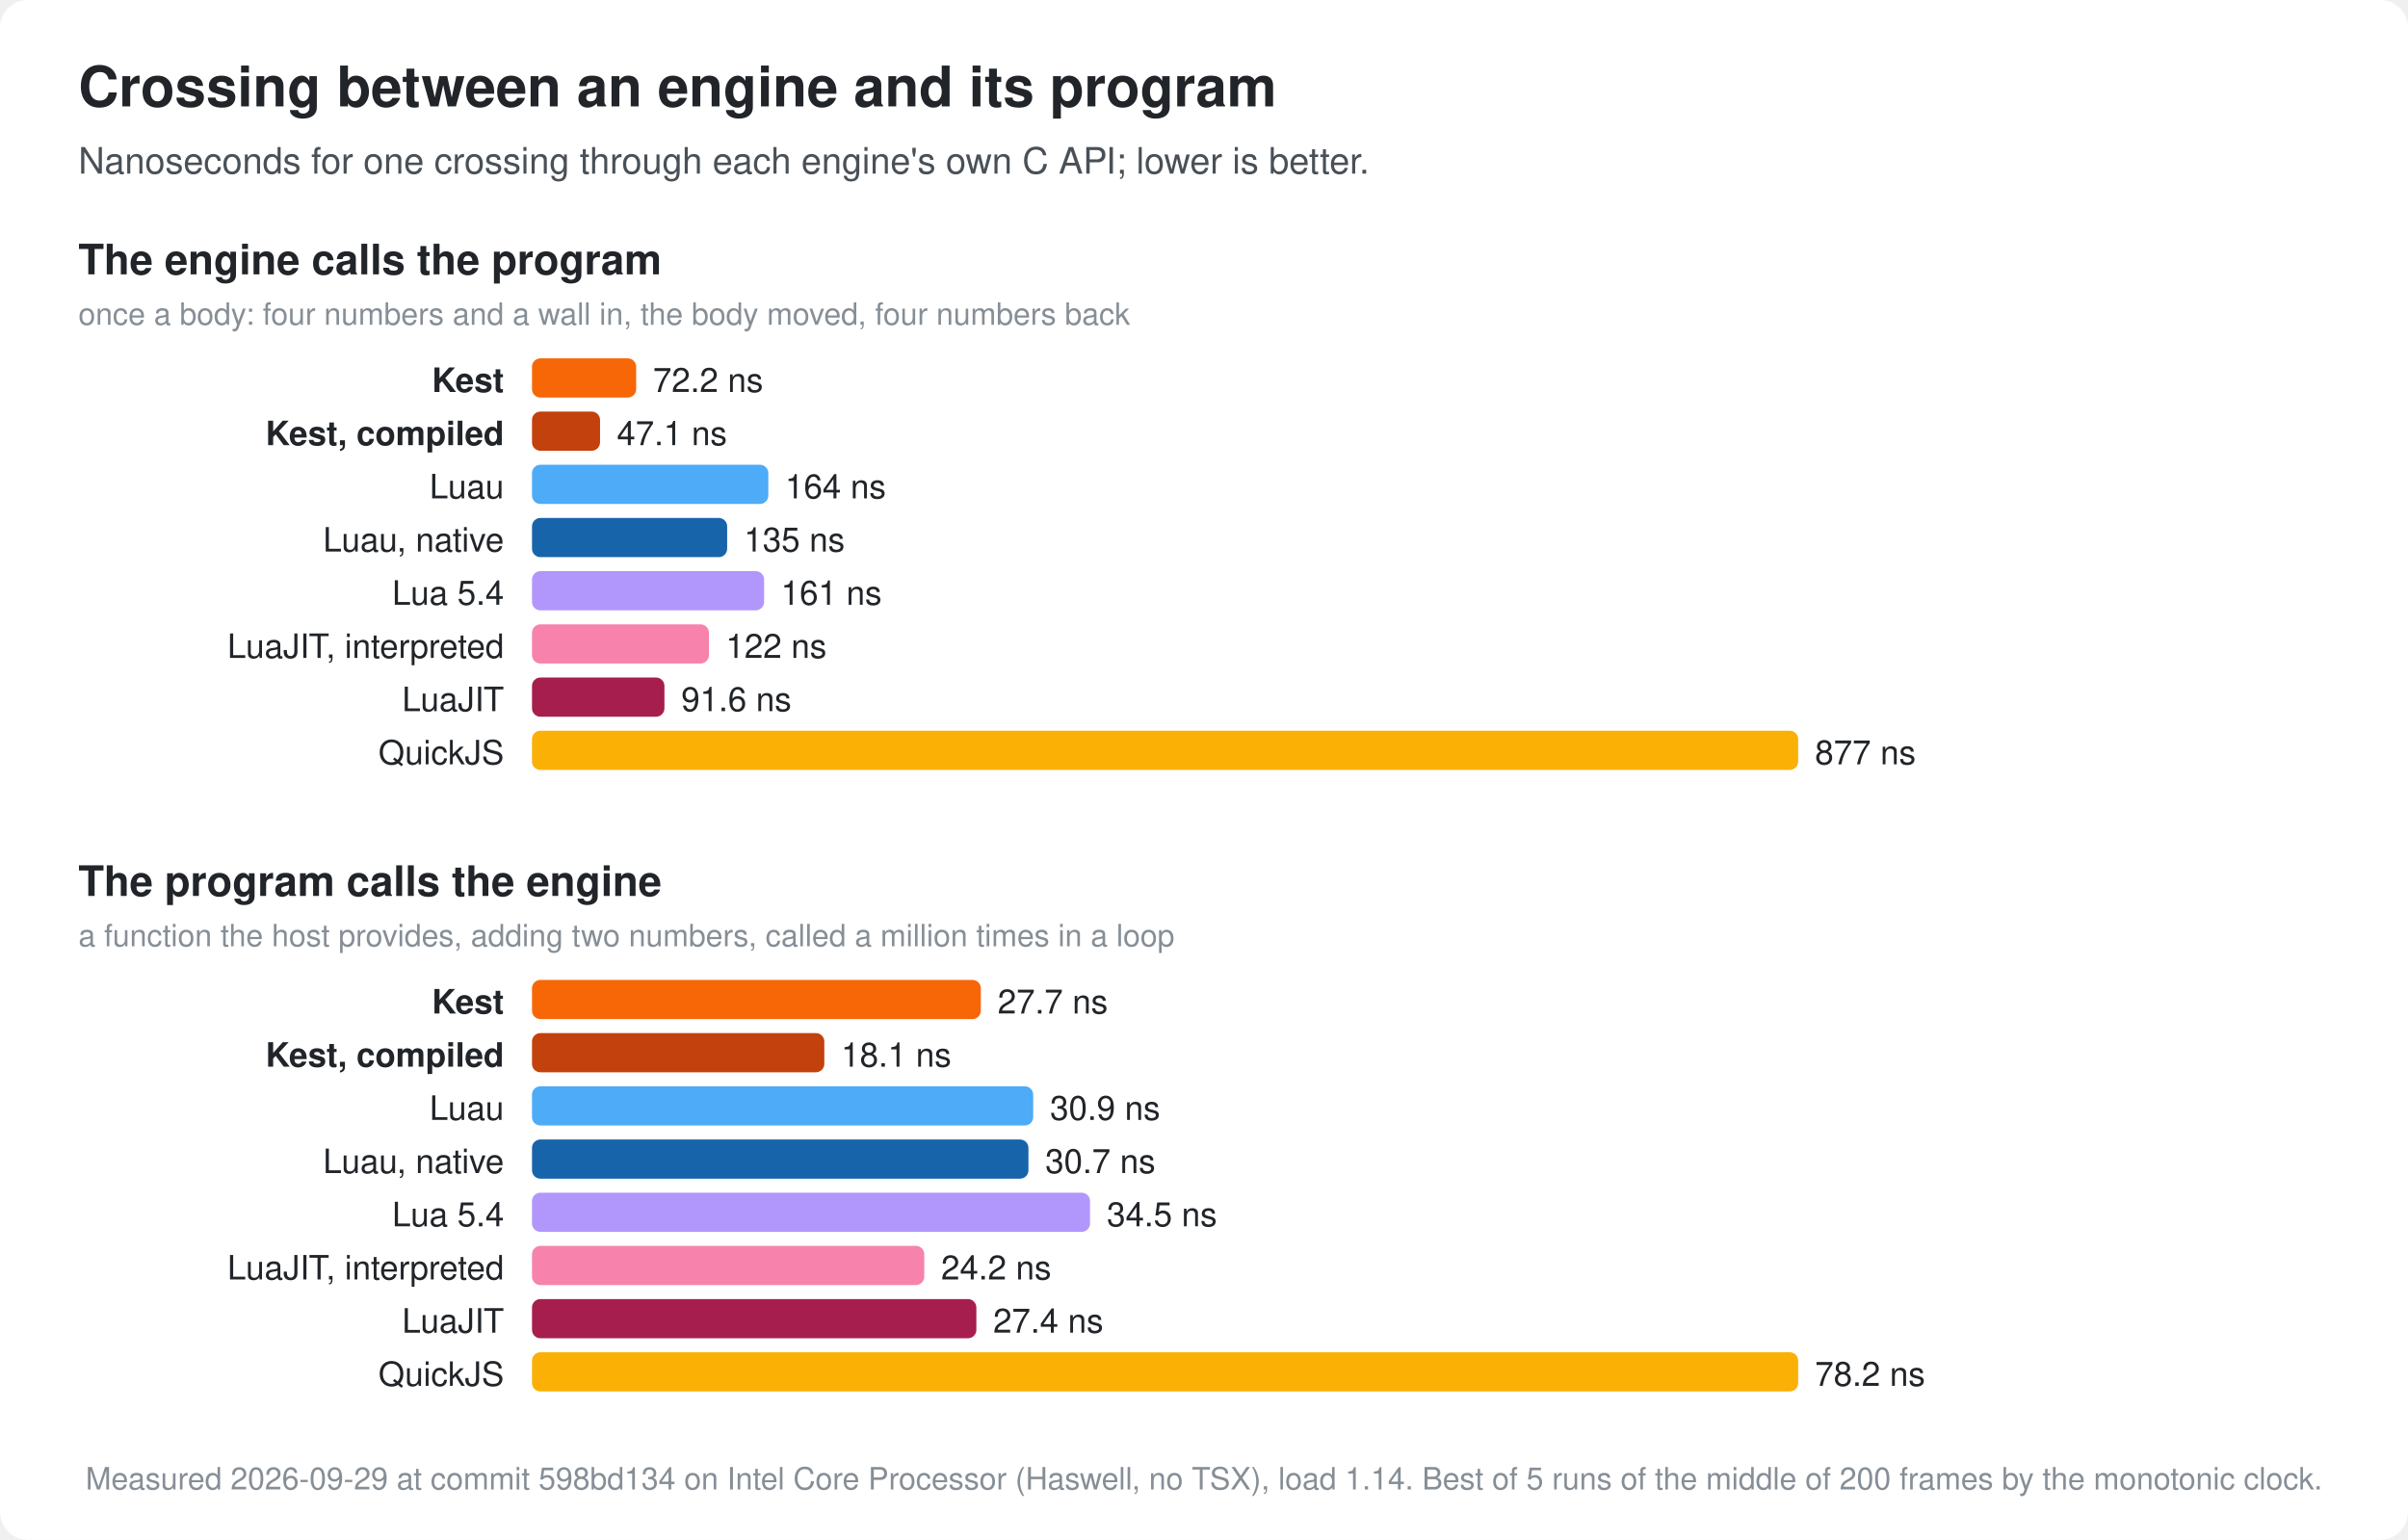
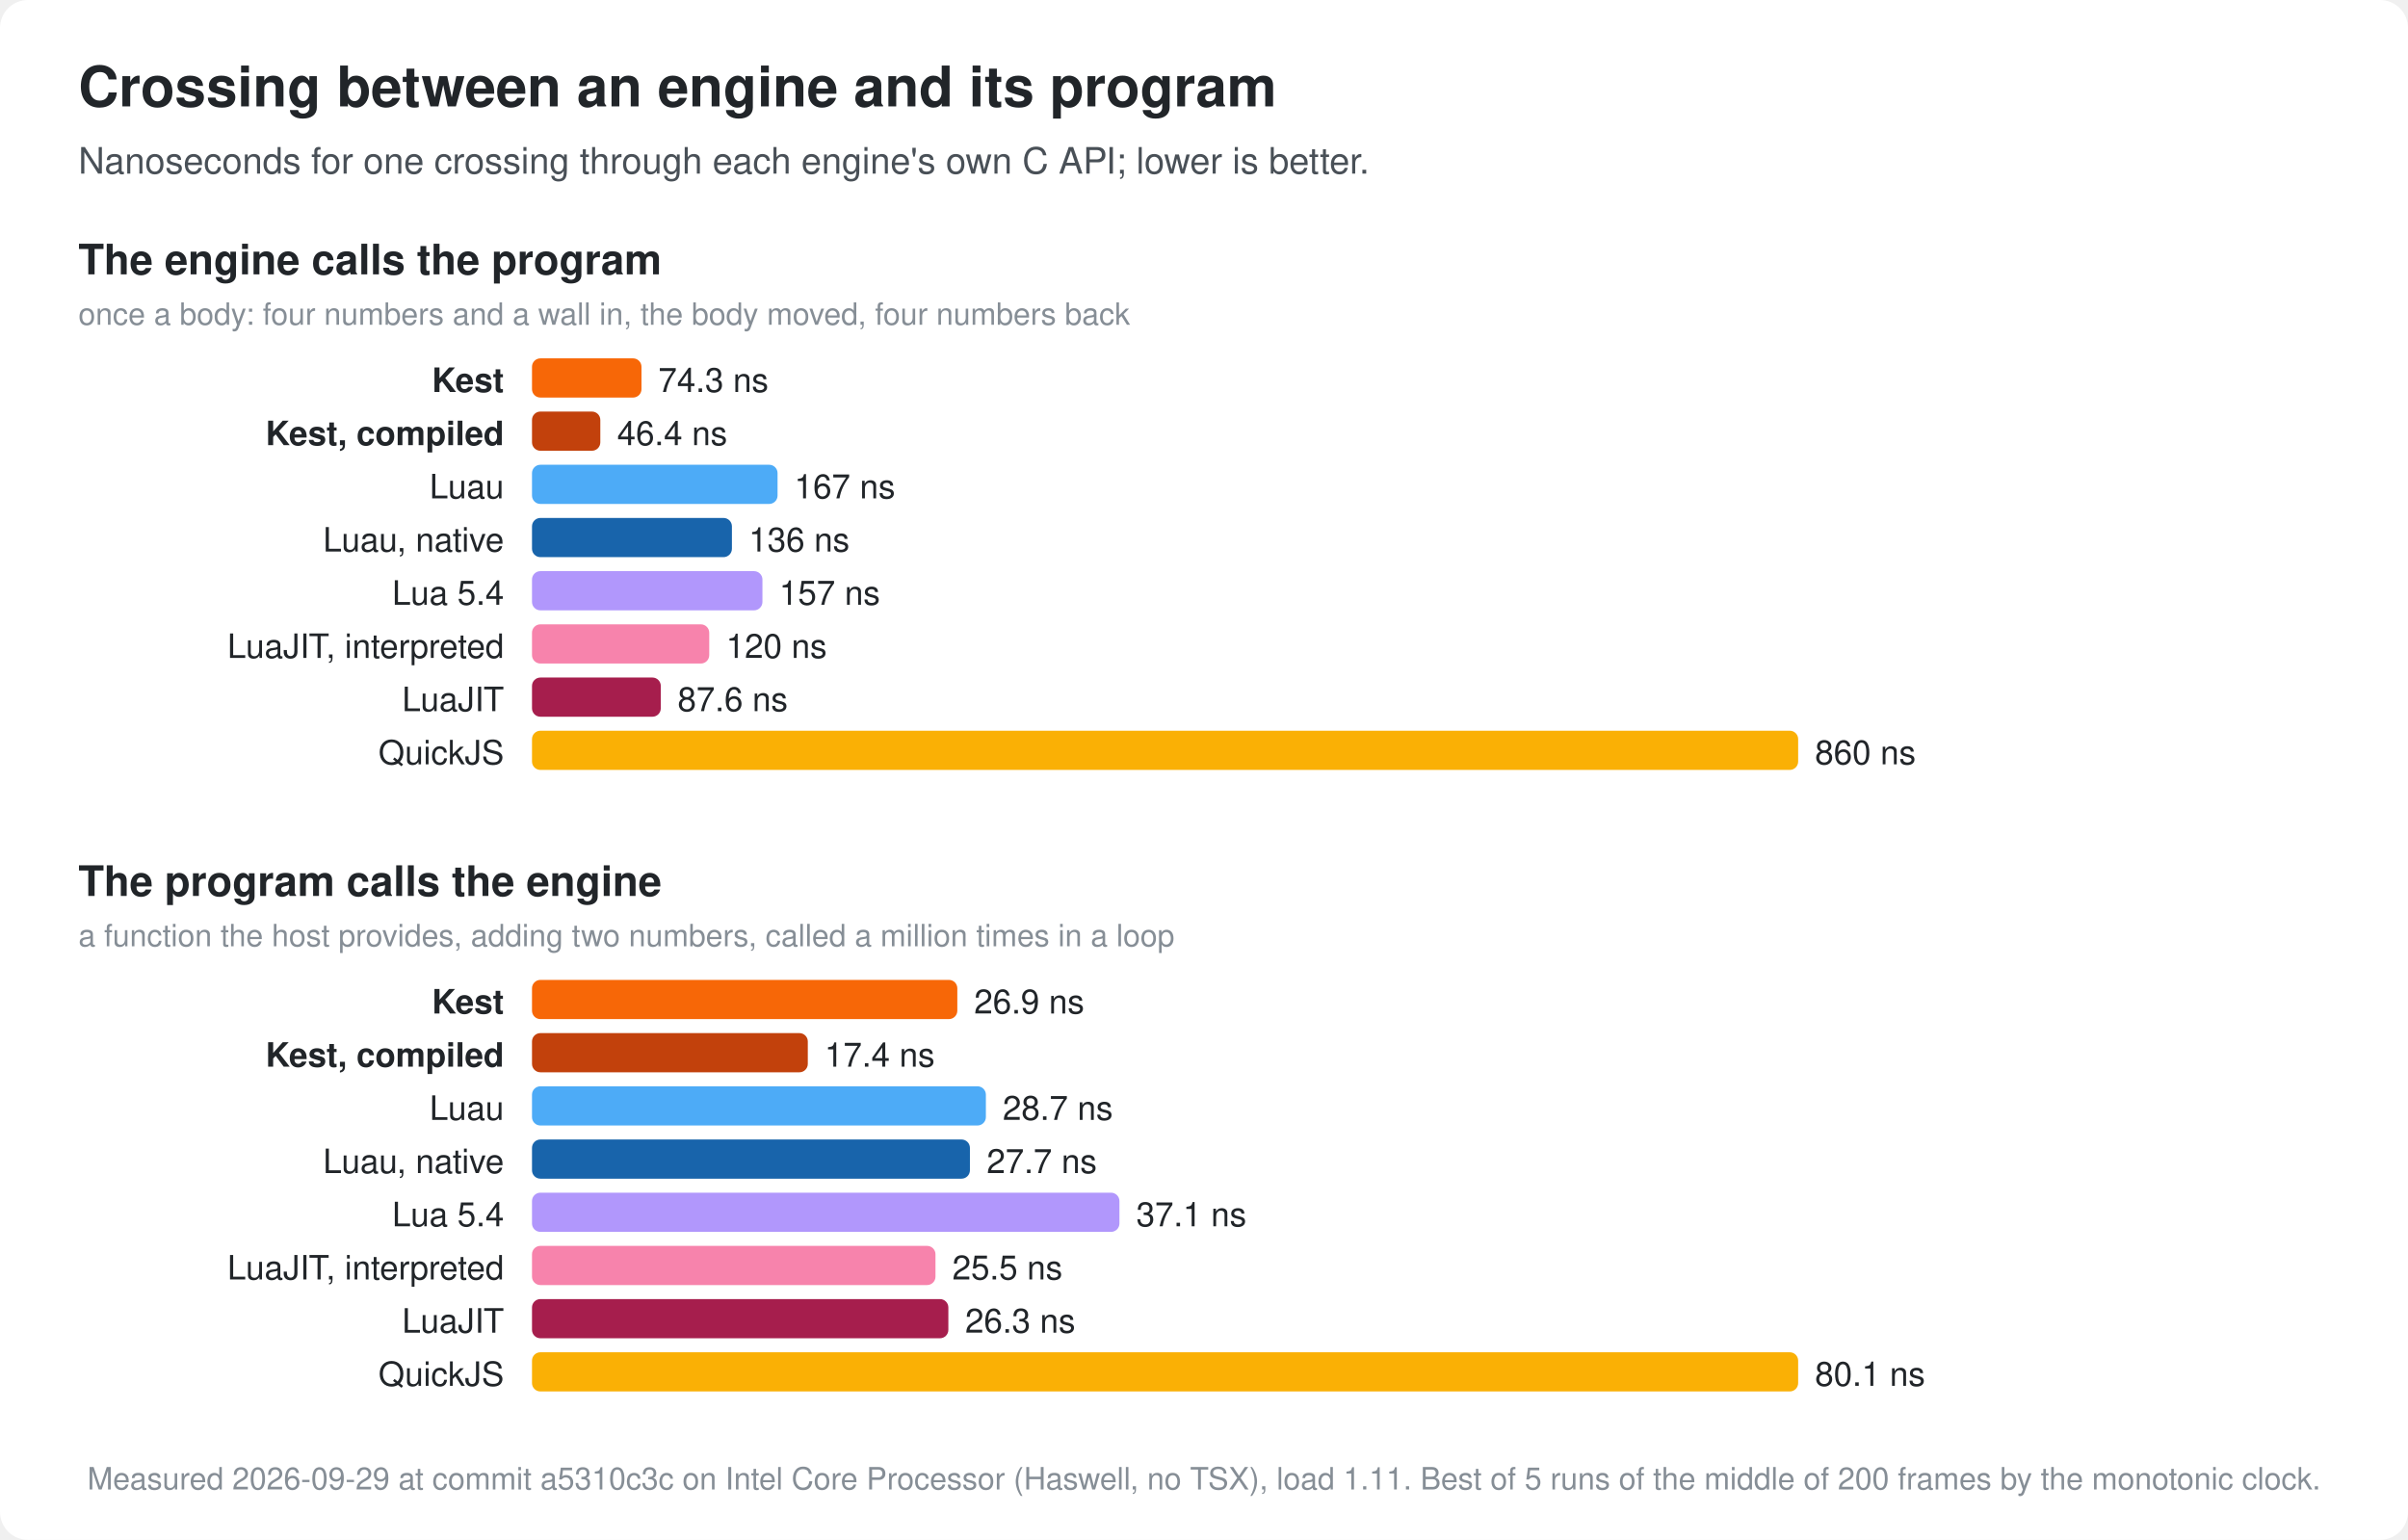
<svg xmlns="http://www.w3.org/2000/svg" width="860" height="550" viewBox="0 0 860 550">
  <rect width="100%" height="100%" rx="10" fill="#ffffff" />
  <text x="28.0" y="38.0" font-family="-apple-system,Segoe UI,Helvetica,Arial,sans-serif" font-size="20" font-weight="bold" fill="#212529" text-anchor="start">Crossing between an engine and its program</text>
  <text x="28.0" y="62.0" font-family="-apple-system,Segoe UI,Helvetica,Arial,sans-serif" font-size="13" font-weight="normal" fill="#495057" text-anchor="start">Nanoseconds for one crossing through each engine's own C API; lower is better.</text>
  <text x="28.0" y="98.0" font-family="-apple-system,Segoe UI,Helvetica,Arial,sans-serif" font-size="15" font-weight="bold" fill="#212529" text-anchor="start">The engine calls the program</text>
  <text x="28.0" y="116.0" font-family="-apple-system,Segoe UI,Helvetica,Arial,sans-serif" font-size="11" font-weight="normal" fill="#868e96" text-anchor="start">once a body: four numbers and a wall in, the body moved, four numbers back</text>
  <text x="180.0" y="140.0" font-family="-apple-system,Segoe UI,Helvetica,Arial,sans-serif" font-size="12" font-weight="bold" fill="#212529" text-anchor="end">Kest</text>
-   <rect x="190" y="128.0" width="37.2" height="14" rx="3" fill="#f76707" />
-   <text x="233.2" y="140.0" font-family="-apple-system,Segoe UI,Helvetica,Arial,sans-serif" font-size="12" font-weight="normal" fill="#212529" text-anchor="start">72.2 ns</text>
+   <rect x="190" y="128.0" width="39.1" height="14" rx="3" fill="#f76707" />
+   <text x="235.1" y="140.0" font-family="-apple-system,Segoe UI,Helvetica,Arial,sans-serif" font-size="12" font-weight="normal" fill="#212529" text-anchor="start">74.3 ns</text>
  <text x="180.0" y="159.0" font-family="-apple-system,Segoe UI,Helvetica,Arial,sans-serif" font-size="12" font-weight="bold" fill="#212529" text-anchor="end">Kest, compiled</text>
-   <rect x="190" y="147.0" width="24.3" height="14" rx="3" fill="#c2410c" />
-   <text x="220.3" y="159.0" font-family="-apple-system,Segoe UI,Helvetica,Arial,sans-serif" font-size="12" font-weight="normal" fill="#212529" text-anchor="start">47.1 ns</text>
+   <rect x="190" y="147.0" width="24.4" height="14" rx="3" fill="#c2410c" />
+   <text x="220.4" y="159.0" font-family="-apple-system,Segoe UI,Helvetica,Arial,sans-serif" font-size="12" font-weight="normal" fill="#212529" text-anchor="start">46.4 ns</text>
  <text x="180.0" y="178.0" font-family="-apple-system,Segoe UI,Helvetica,Arial,sans-serif" font-size="12" font-weight="normal" fill="#212529" text-anchor="end">Luau</text>
-   <rect x="190" y="166.0" width="84.4" height="14" rx="3" fill="#4dabf7" />
-   <text x="280.4" y="178.0" font-family="-apple-system,Segoe UI,Helvetica,Arial,sans-serif" font-size="12" font-weight="normal" fill="#212529" text-anchor="start">164 ns</text>
+   <rect x="190" y="166.0" width="87.7" height="14" rx="3" fill="#4dabf7" />
+   <text x="283.7" y="178.0" font-family="-apple-system,Segoe UI,Helvetica,Arial,sans-serif" font-size="12" font-weight="normal" fill="#212529" text-anchor="start">167 ns</text>
  <text x="180.0" y="197.0" font-family="-apple-system,Segoe UI,Helvetica,Arial,sans-serif" font-size="12" font-weight="normal" fill="#212529" text-anchor="end">Luau, native</text>
-   <rect x="190" y="185.0" width="69.7" height="14" rx="3" fill="#1864ab" />
-   <text x="265.7" y="197.0" font-family="-apple-system,Segoe UI,Helvetica,Arial,sans-serif" font-size="12" font-weight="normal" fill="#212529" text-anchor="start">135 ns</text>
+   <rect x="190" y="185.0" width="71.4" height="14" rx="3" fill="#1864ab" />
+   <text x="267.4" y="197.0" font-family="-apple-system,Segoe UI,Helvetica,Arial,sans-serif" font-size="12" font-weight="normal" fill="#212529" text-anchor="start">136 ns</text>
  <text x="180.0" y="216.0" font-family="-apple-system,Segoe UI,Helvetica,Arial,sans-serif" font-size="12" font-weight="normal" fill="#212529" text-anchor="end">Lua 5.4</text>
-   <rect x="190" y="204.0" width="82.9" height="14" rx="3" fill="#b197fc" />
-   <text x="278.9" y="216.0" font-family="-apple-system,Segoe UI,Helvetica,Arial,sans-serif" font-size="12" font-weight="normal" fill="#212529" text-anchor="start">161 ns</text>
+   <rect x="190" y="204.0" width="82.3" height="14" rx="3" fill="#b197fc" />
+   <text x="278.3" y="216.0" font-family="-apple-system,Segoe UI,Helvetica,Arial,sans-serif" font-size="12" font-weight="normal" fill="#212529" text-anchor="start">157 ns</text>
  <text x="180.0" y="235.0" font-family="-apple-system,Segoe UI,Helvetica,Arial,sans-serif" font-size="12" font-weight="normal" fill="#212529" text-anchor="end">LuaJIT, interpreted</text>
-   <rect x="190" y="223.0" width="63.2" height="14" rx="3" fill="#f783ac" />
-   <text x="259.2" y="235.0" font-family="-apple-system,Segoe UI,Helvetica,Arial,sans-serif" font-size="12" font-weight="normal" fill="#212529" text-anchor="start">122 ns</text>
+   <rect x="190" y="223.0" width="63.3" height="14" rx="3" fill="#f783ac" />
+   <text x="259.3" y="235.0" font-family="-apple-system,Segoe UI,Helvetica,Arial,sans-serif" font-size="12" font-weight="normal" fill="#212529" text-anchor="start">120 ns</text>
  <text x="180.0" y="254.0" font-family="-apple-system,Segoe UI,Helvetica,Arial,sans-serif" font-size="12" font-weight="normal" fill="#212529" text-anchor="end">LuaJIT</text>
-   <rect x="190" y="242.0" width="47.3" height="14" rx="3" fill="#a61e4d" />
-   <text x="243.3" y="254.0" font-family="-apple-system,Segoe UI,Helvetica,Arial,sans-serif" font-size="12" font-weight="normal" fill="#212529" text-anchor="start">91.6 ns</text>
+   <rect x="190" y="242.0" width="46.0" height="14" rx="3" fill="#a61e4d" />
+   <text x="242.0" y="254.0" font-family="-apple-system,Segoe UI,Helvetica,Arial,sans-serif" font-size="12" font-weight="normal" fill="#212529" text-anchor="start">87.6 ns</text>
  <text x="180.0" y="273.0" font-family="-apple-system,Segoe UI,Helvetica,Arial,sans-serif" font-size="12" font-weight="normal" fill="#212529" text-anchor="end">QuickJS</text>
  <rect x="190" y="261.0" width="452.2" height="14" rx="3" fill="#fab005" />
-   <text x="648.2" y="273.0" font-family="-apple-system,Segoe UI,Helvetica,Arial,sans-serif" font-size="12" font-weight="normal" fill="#212529" text-anchor="start">877 ns</text>
+   <text x="648.2" y="273.0" font-family="-apple-system,Segoe UI,Helvetica,Arial,sans-serif" font-size="12" font-weight="normal" fill="#212529" text-anchor="start">860 ns</text>
  <text x="28.0" y="320.0" font-family="-apple-system,Segoe UI,Helvetica,Arial,sans-serif" font-size="15" font-weight="bold" fill="#212529" text-anchor="start">The program calls the engine</text>
  <text x="28.0" y="338.0" font-family="-apple-system,Segoe UI,Helvetica,Arial,sans-serif" font-size="11" font-weight="normal" fill="#868e96" text-anchor="start">a function the host provides, adding two numbers, called a million times in a loop</text>
  <text x="180.0" y="362.0" font-family="-apple-system,Segoe UI,Helvetica,Arial,sans-serif" font-size="12" font-weight="bold" fill="#212529" text-anchor="end">Kest</text>
-   <rect x="190" y="350.0" width="160.3" height="14" rx="3" fill="#f76707" />
-   <text x="356.3" y="362.0" font-family="-apple-system,Segoe UI,Helvetica,Arial,sans-serif" font-size="12" font-weight="normal" fill="#212529" text-anchor="start">27.7 ns</text>
+   <rect x="190" y="350.0" width="151.9" height="14" rx="3" fill="#f76707" />
+   <text x="347.9" y="362.0" font-family="-apple-system,Segoe UI,Helvetica,Arial,sans-serif" font-size="12" font-weight="normal" fill="#212529" text-anchor="start">26.9 ns</text>
  <text x="180.0" y="381.0" font-family="-apple-system,Segoe UI,Helvetica,Arial,sans-serif" font-size="12" font-weight="bold" fill="#212529" text-anchor="end">Kest, compiled</text>
-   <rect x="190" y="369.0" width="104.4" height="14" rx="3" fill="#c2410c" />
-   <text x="300.4" y="381.0" font-family="-apple-system,Segoe UI,Helvetica,Arial,sans-serif" font-size="12" font-weight="normal" fill="#212529" text-anchor="start">18.1 ns</text>
+   <rect x="190" y="369.0" width="98.5" height="14" rx="3" fill="#c2410c" />
+   <text x="294.5" y="381.0" font-family="-apple-system,Segoe UI,Helvetica,Arial,sans-serif" font-size="12" font-weight="normal" fill="#212529" text-anchor="start">17.4 ns</text>
  <text x="180.0" y="400.0" font-family="-apple-system,Segoe UI,Helvetica,Arial,sans-serif" font-size="12" font-weight="normal" fill="#212529" text-anchor="end">Luau</text>
-   <rect x="190" y="388.0" width="179.0" height="14" rx="3" fill="#4dabf7" />
-   <text x="375.0" y="400.0" font-family="-apple-system,Segoe UI,Helvetica,Arial,sans-serif" font-size="12" font-weight="normal" fill="#212529" text-anchor="start">30.9 ns</text>
+   <rect x="190" y="388.0" width="162.1" height="14" rx="3" fill="#4dabf7" />
+   <text x="358.1" y="400.0" font-family="-apple-system,Segoe UI,Helvetica,Arial,sans-serif" font-size="12" font-weight="normal" fill="#212529" text-anchor="start">28.7 ns</text>
  <text x="180.0" y="419.0" font-family="-apple-system,Segoe UI,Helvetica,Arial,sans-serif" font-size="12" font-weight="normal" fill="#212529" text-anchor="end">Luau, native</text>
-   <rect x="190" y="407.0" width="177.3" height="14" rx="3" fill="#1864ab" />
-   <text x="373.3" y="419.0" font-family="-apple-system,Segoe UI,Helvetica,Arial,sans-serif" font-size="12" font-weight="normal" fill="#212529" text-anchor="start">30.7 ns</text>
+   <rect x="190" y="407.0" width="156.4" height="14" rx="3" fill="#1864ab" />
+   <text x="352.4" y="419.0" font-family="-apple-system,Segoe UI,Helvetica,Arial,sans-serif" font-size="12" font-weight="normal" fill="#212529" text-anchor="start">27.7 ns</text>
  <text x="180.0" y="438.0" font-family="-apple-system,Segoe UI,Helvetica,Arial,sans-serif" font-size="12" font-weight="normal" fill="#212529" text-anchor="end">Lua 5.4</text>
-   <rect x="190" y="426.0" width="199.3" height="14" rx="3" fill="#b197fc" />
-   <text x="395.3" y="438.0" font-family="-apple-system,Segoe UI,Helvetica,Arial,sans-serif" font-size="12" font-weight="normal" fill="#212529" text-anchor="start">34.5 ns</text>
+   <rect x="190" y="426.0" width="209.8" height="14" rx="3" fill="#b197fc" />
+   <text x="405.8" y="438.0" font-family="-apple-system,Segoe UI,Helvetica,Arial,sans-serif" font-size="12" font-weight="normal" fill="#212529" text-anchor="start">37.1 ns</text>
  <text x="180.0" y="457.0" font-family="-apple-system,Segoe UI,Helvetica,Arial,sans-serif" font-size="12" font-weight="normal" fill="#212529" text-anchor="end">LuaJIT, interpreted</text>
-   <rect x="190" y="445.0" width="140.1" height="14" rx="3" fill="#f783ac" />
-   <text x="336.1" y="457.0" font-family="-apple-system,Segoe UI,Helvetica,Arial,sans-serif" font-size="12" font-weight="normal" fill="#212529" text-anchor="start">24.2 ns</text>
+   <rect x="190" y="445.0" width="144.1" height="14" rx="3" fill="#f783ac" />
+   <text x="340.1" y="457.0" font-family="-apple-system,Segoe UI,Helvetica,Arial,sans-serif" font-size="12" font-weight="normal" fill="#212529" text-anchor="start">25.5 ns</text>
  <text x="180.0" y="476.0" font-family="-apple-system,Segoe UI,Helvetica,Arial,sans-serif" font-size="12" font-weight="normal" fill="#212529" text-anchor="end">LuaJIT</text>
-   <rect x="190" y="464.0" width="158.7" height="14" rx="3" fill="#a61e4d" />
-   <text x="354.7" y="476.0" font-family="-apple-system,Segoe UI,Helvetica,Arial,sans-serif" font-size="12" font-weight="normal" fill="#212529" text-anchor="start">27.4 ns</text>
+   <rect x="190" y="464.0" width="148.7" height="14" rx="3" fill="#a61e4d" />
+   <text x="344.7" y="476.0" font-family="-apple-system,Segoe UI,Helvetica,Arial,sans-serif" font-size="12" font-weight="normal" fill="#212529" text-anchor="start">26.3 ns</text>
  <text x="180.0" y="495.0" font-family="-apple-system,Segoe UI,Helvetica,Arial,sans-serif" font-size="12" font-weight="normal" fill="#212529" text-anchor="end">QuickJS</text>
  <rect x="190" y="483.0" width="452.2" height="14" rx="3" fill="#fab005" />
-   <text x="648.2" y="495.0" font-family="-apple-system,Segoe UI,Helvetica,Arial,sans-serif" font-size="12" font-weight="normal" fill="#212529" text-anchor="start">78.2 ns</text>
-   <text x="430.0" y="532.0" font-family="-apple-system,Segoe UI,Helvetica,Arial,sans-serif" font-size="11" font-weight="normal" fill="#868e96" text-anchor="middle">Measured 2026-09-29 at commit 598bd134 on Intel Core Processor (Haswell, no TSX), load 1.14. Best of 5 runs of the middle of 200 frames by the monotonic clock.</text>
+   <text x="648.2" y="495.0" font-family="-apple-system,Segoe UI,Helvetica,Arial,sans-serif" font-size="12" font-weight="normal" fill="#212529" text-anchor="start">80.1 ns</text>
+   <text x="430.0" y="532.0" font-family="-apple-system,Segoe UI,Helvetica,Arial,sans-serif" font-size="11" font-weight="normal" fill="#868e96" text-anchor="middle">Measured 2026-09-29 at commit a5310c3c on Intel Core Processor (Haswell, no TSX), load 1.11. Best of 5 runs of the middle of 200 frames by the monotonic clock.</text>
</svg>
